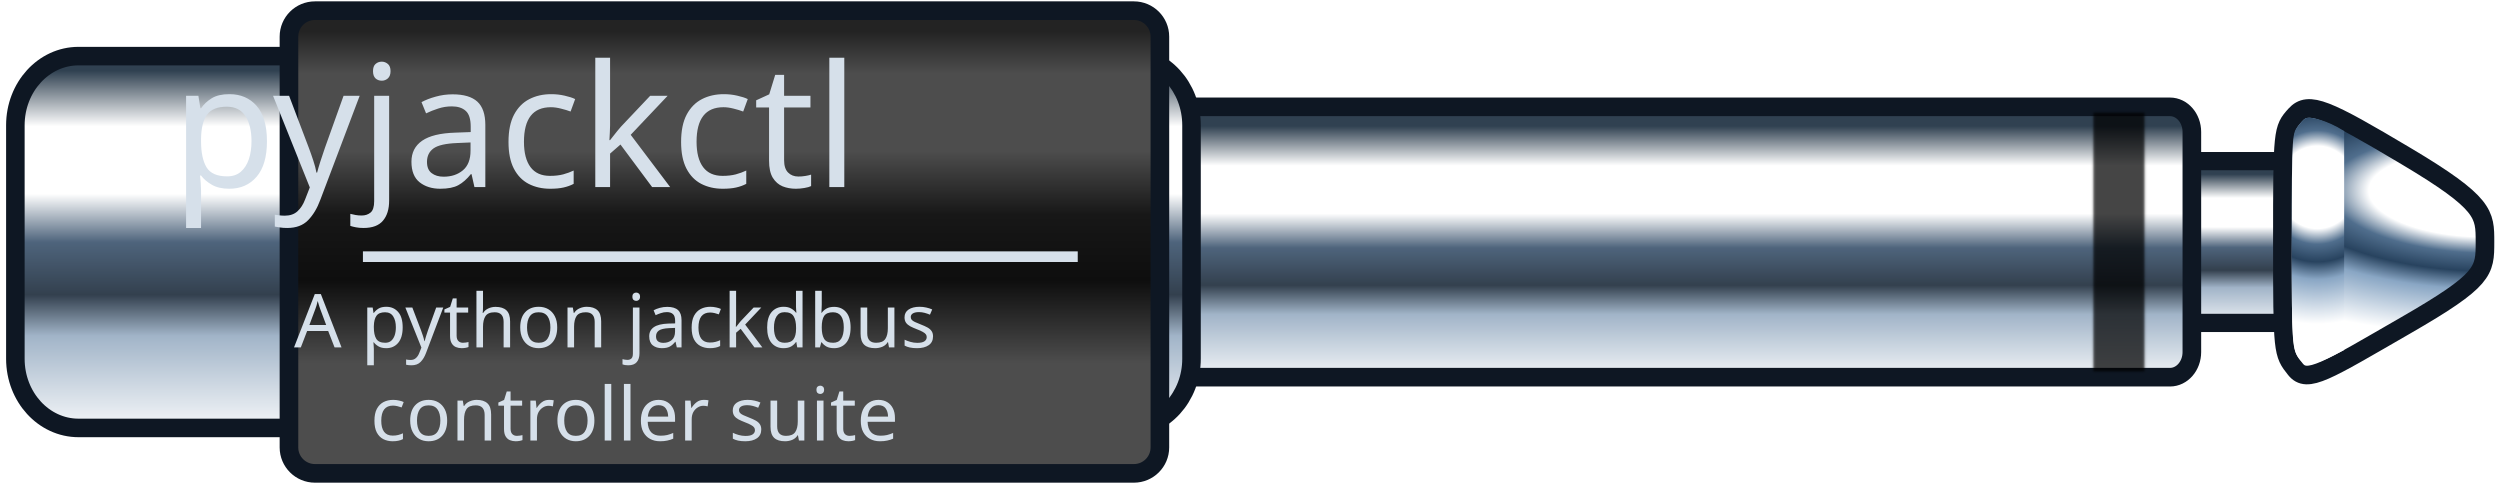
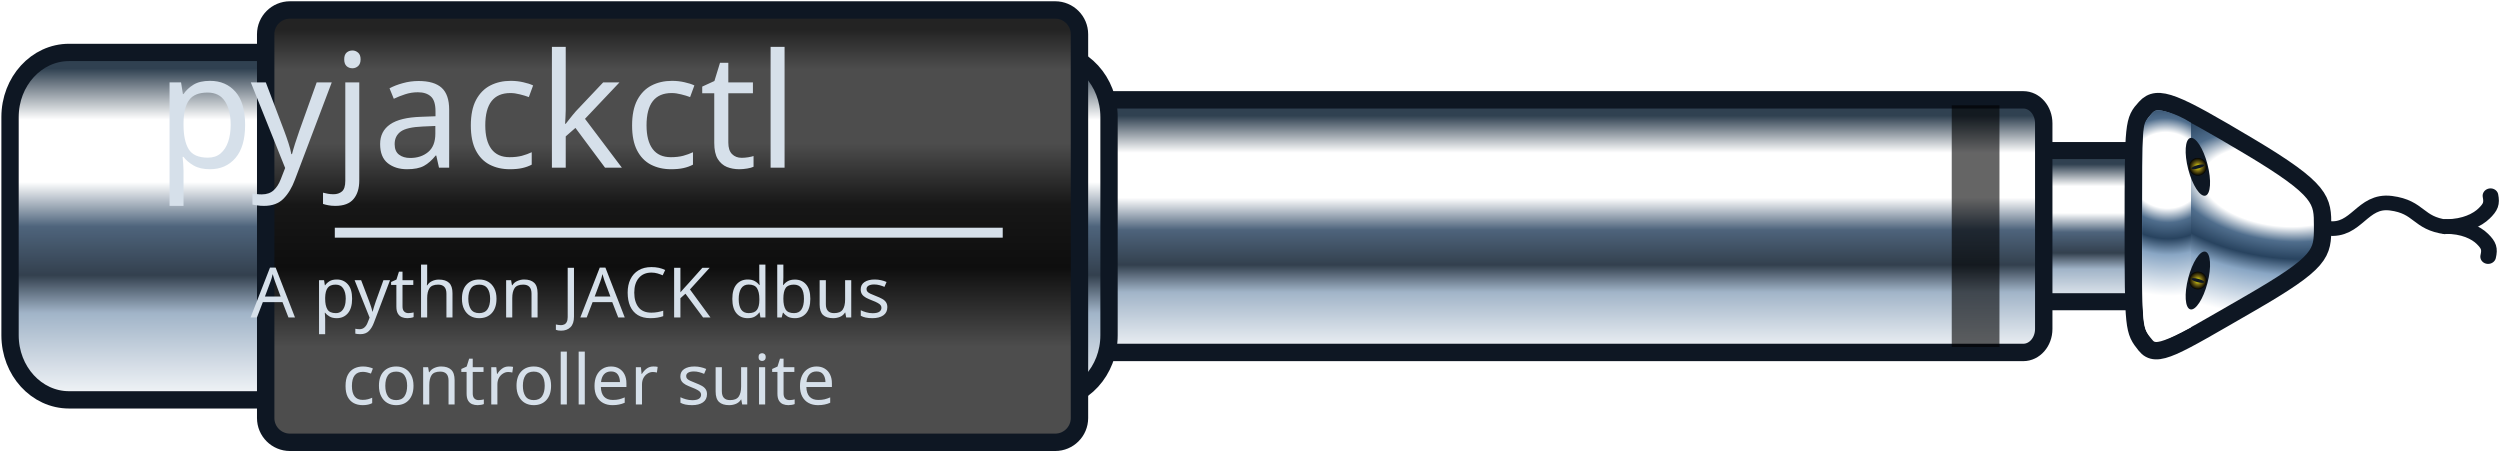
- <svg xmlns="http://www.w3.org/2000/svg" xmlns:xlink="http://www.w3.org/1999/xlink" width="470" height="91" id="svg2" version="1.0">
+ <svg xmlns="http://www.w3.org/2000/svg" xmlns:xlink="http://www.w3.org/1999/xlink" width="503" height="91" id="svg2" version="1.0">
  <defs id="defs4">
+     <linearGradient id="linearGradient4494">
+       <stop id="stop4496" offset="0" style="stop-color:#fbff04;stop-opacity:1;" />
+       <stop style="stop-color:#7c6c14;stop-opacity:1;" offset="0.45" id="stop4502" />
+       <stop style="stop-color:#000000;stop-opacity:1;" offset="1" id="stop4506" />
+     </linearGradient>
    <linearGradient id="linearGradient5324">
      <stop style="stop-color:#ffffff;stop-opacity:1;" offset="0" id="stop5328" />
      <stop id="stop5330" offset="0.302" style="stop-color:#ffffff;stop-opacity:1;" />
      <stop style="stop-color:#506e8d;stop-opacity:1;" offset="0.416" id="stop5332" />
      <stop id="stop5334" offset="0.545" style="stop-color:#28435f;stop-opacity:1;" />
      <stop style="stop-color:#89a6c4;stop-opacity:1;" offset="0.673" id="stop5336" />
      <stop id="stop5338" offset="1" style="stop-color:#ffffff;stop-opacity:1;" />
-     </linearGradient>
-     <linearGradient id="linearGradient5308">
-       <stop style="stop-color:#ffffff;stop-opacity:1;" offset="0" id="stop5312" />
-       <stop id="stop5314" offset="0.302" style="stop-color:#ffffff;stop-opacity:1;" />
-       <stop style="stop-color:#477cb4;stop-opacity:1;" offset="0.416" id="stop5316" />
-       <stop id="stop5318" offset="0.565" style="stop-color:#1d538c;stop-opacity:1;" />
-       <stop style="stop-color:#70a5dc;stop-opacity:1;" offset="0.673" id="stop5320" />
-       <stop id="stop5322" offset="1" style="stop-color:#ffffff;stop-opacity:1;" />
-     </linearGradient>
-     <linearGradient id="linearGradient15916">
-       <stop style="stop-color:#ffffff;stop-opacity:1;" offset="0" id="stop15920" />
-       <stop id="stop15922" offset="0.302" style="stop-color:#ffffff;stop-opacity:1;" />
-       <stop style="stop-color:#595041;stop-opacity:1;" offset="0.416" id="stop15924" />
-       <stop id="stop15926" offset="0.565" style="stop-color:#595041;stop-opacity:1;" />
-       <stop style="stop-color:#c3bfba;stop-opacity:1;" offset="0.673" id="stop15928" />
-       <stop id="stop15930" offset="1" style="stop-color:#ffffff;stop-opacity:1;" />
    </linearGradient>
    <linearGradient id="linearGradient9075">
      <stop id="stop9077" offset="0" style="stop-color:#232323;stop-opacity:1;" />
      <stop style="stop-color:#4d4d4d;stop-opacity:1;" offset="0.094" id="stop9079" />
      <stop id="stop9081" offset="0.271" style="stop-color:#4d4d4d;stop-opacity:1;" />
      <stop style="stop-color:#171717;stop-opacity:1;" offset="0.416" id="stop9083" />
      <stop id="stop9085" offset="0.565" style="stop-color:#0e0e0e;stop-opacity:1;" />
      <stop style="stop-color:#4d4d4d;stop-opacity:1;" offset="0.753" id="stop10078" />
      <stop id="stop9087" offset="1" style="stop-color:#4d4d4d;stop-opacity:1;" />
    </linearGradient>
    <linearGradient id="linearGradient9051">
      <stop style="stop-color:#304151;stop-opacity:1;" offset="0" id="stop9053" />
      <stop id="stop9059" offset="0.151" style="stop-color:#ffffff;stop-opacity:1;" />
      <stop style="stop-color:#ffffff;stop-opacity:1;" offset="0.334" id="stop9061" />
      <stop id="stop9063" offset="0.465" style="stop-color:#4e647c;stop-opacity:1;" />
      <stop style="stop-color:#33404e;stop-opacity:1;" offset="0.608" id="stop9065" />
      <stop id="stop10076" offset="0.719" style="stop-color:#a1b4c8;stop-opacity:1;" />
      <stop style="stop-color:#ffffff;stop-opacity:1;" offset="1" id="stop9055" />
    </linearGradient>
-     <linearGradient id="linearGradient9041">
-       <stop style="stop-color:#254351;stop-opacity:1;" offset="0" id="stop9043" />
-       <stop style="stop-color:#254351;stop-opacity:0;" offset="1" id="stop9045" />
-     </linearGradient>
-     <filter id="filter8339">
-       <feGaussianBlur stdDeviation="0.29" id="feGaussianBlur8341" />
-     </filter>
-     <linearGradient xlink:href="#linearGradient9051" id="linearGradient9436" gradientUnits="userSpaceOnUse" x1="420.389" y1="32.2" x2="420.389" y2="63.159" gradientTransform="matrix(1.00225,0,0,0.9583241,-0.9460196,1.896253)" />
-     <linearGradient xlink:href="#linearGradient9051" id="linearGradient9438" gradientUnits="userSpaceOnUse" gradientTransform="matrix(0.8744703,0,0,1.004346,51.7712,-0.1977613)" x1="319.948" y1="23.807" x2="319.948" y2="72.805" />
-     <linearGradient xlink:href="#linearGradient9051" id="linearGradient9440" gradientUnits="userSpaceOnUse" gradientTransform="matrix(0.9906026,0,0,1.084429,8.6764696e-2,-3.841525)" x1="37.252" y1="15.8" x2="37.252" y2="79.733" />
-     <linearGradient xlink:href="#linearGradient9075" id="linearGradient9442" gradientUnits="userSpaceOnUse" x1="132.296" y1="5.979" x2="132.296" y2="88.767" />
-     <radialGradient xlink:href="#linearGradient5324" id="radialGradient9444" gradientUnits="userSpaceOnUse" gradientTransform="matrix(-2.972719,-0.1134471,4.5524845e-2,-1.192911,602.5064,-95.61434)" cx="150.594" cy="-45.508" fx="150.594" fy="-45.508" r="21.598" />
-     <radialGradient xlink:href="#linearGradient5324" id="radialGradient9446" gradientUnits="userSpaceOnUse" gradientTransform="matrix(1.121661,2.3638849e-3,-2.5079147e-3,1.189988,256.21,87.80956)" cx="159.525" cy="-44.516" fx="159.525" fy="-44.516" r="21.598" />
+     <linearGradient xlink:href="#linearGradient9051" id="linearGradient3217" x1="310.814" y1="23.289" x2="310.814" y2="72.663" gradientUnits="userSpaceOnUse" />
+     <linearGradient xlink:href="#linearGradient9051" id="linearGradient4196" x1="422.797" y1="33.038" x2="422.797" y2="62.423" gradientUnits="userSpaceOnUse" />
+     <linearGradient xlink:href="#linearGradient9051" id="linearGradient4204" x1="36.824" y1="13.772" x2="36.824" y2="82.216" gradientUnits="userSpaceOnUse" />
+     <linearGradient xlink:href="#linearGradient9075" id="linearGradient4206" x1="132.988" y1="5.902" x2="132.988" y2="90.754" gradientUnits="userSpaceOnUse" />
+     <radialGradient xlink:href="#linearGradient5324" id="radialGradient4214" cx="465.71" cy="142.627" fx="465.71" fy="142.627" r="20.794" gradientTransform="matrix(2.392088,0.3897221,-0.2073079,1.272477,-615.9024,-223.2885)" gradientUnits="userSpaceOnUse" />
+     <radialGradient xlink:href="#linearGradient5324" id="radialGradient4216" gradientUnits="userSpaceOnUse" gradientTransform="matrix(-0.8103814,0.8879183,-0.9092819,-0.8298774,850.404,-315.3442)" cx="447.519" cy="57.596" fx="447.519" fy="57.596" r="20.794" />
+     <radialGradient xlink:href="#linearGradient5324" id="radialGradient4482" gradientUnits="userSpaceOnUse" gradientTransform="matrix(2.402584,0.318676,-0.1669918,1.259038,-626.6063,-188.285)" cx="465.968" cy="147.075" fx="465.968" fy="147.075" r="20.794" />
+     <radialGradient xlink:href="#linearGradient4494" id="radialGradient4492" gradientUnits="userSpaceOnUse" gradientTransform="matrix(-2.4898682e-2,9.2923176e-2,-9.2923885e-2,-2.4898862e-2,471.1336,39.02734)" cx="445.48" cy="97.302" fx="445.48" fy="97.302" r="20.794" />
+     <radialGradient xlink:href="#linearGradient4494" id="radialGradient4514" gradientUnits="userSpaceOnUse" gradientTransform="matrix(-9.2923211e-2,-2.4898727e-2,2.4898772e-2,-9.2923404e-2,492.0252,98.43249)" cx="466.892" cy="94.782" fx="466.892" fy="94.782" r="20.794" />
  </defs>
  <g id="layer1">
-     <g id="g9417" transform="translate(0.412953,7.1525574e-7)">
-       <g id="g9406">
-         <rect style="color:#000000;fill:url(#linearGradient9436);fill-opacity:1;fill-rule:evenodd;stroke:#0e1723;stroke-width:3.43;stroke-linecap:butt;stroke-linejoin:miter;marker:none;marker-start:none;marker-mid:none;marker-end:none;stroke-miterlimit:4;stroke-dasharray:none;stroke-dashoffset:0;stroke-opacity:1;visibility:visible;display:inline;overflow:visible;enable-background:accumulate" id="rect8065" width="31.112" height="30.416" x="404.833" y="30.292" />
-         <g id="g9316">
-           <rect ry="4.723" rx="4.112" y="20.089" x="214.315" height="50.822" width="197.341" id="rect5154" style="opacity:1;color:#000000;fill:url(#linearGradient9438);fill-opacity:1;fill-rule:evenodd;stroke:#0e1723;stroke-width:3.5;stroke-linecap:butt;stroke-linejoin:miter;marker:none;marker-start:none;marker-mid:none;marker-end:none;stroke-miterlimit:4;stroke-dasharray:none;stroke-dashoffset:0;stroke-opacity:1;visibility:visible;display:inline;overflow:visible;enable-background:accumulate" />
-           <rect transform="matrix(1,0,0,1.021945,0,-0.9985184)" y="21.704" x="393.146" height="47.593" width="9.601" id="rect9105" style="opacity:1;color:#000000;fill:#000000;fill-opacity:0.729;fill-rule:evenodd;stroke:none;stroke-width:4;stroke-linecap:butt;stroke-linejoin:miter;marker:none;marker-start:none;marker-mid:none;marker-end:none;stroke-miterlimit:4;stroke-dasharray:none;stroke-dashoffset:0;stroke-opacity:1;visibility:visible;display:inline;overflow:visible;filter:url(#filter8339);enable-background:accumulate" />
+     <g transform="translate(10.52435,107.9939)" id="g4431" />
+     <g id="g10557" transform="translate(-0.7294676,0)">
+       <g id="g7123" transform="matrix(0.8908978,0.1149201,-0.1312959,0.8326553,48.18054,-50.29934)">
+         <path id="path2246" d="M 479.722,49.371 C 486.272,49.371 486.272,41.494 492.823,41.494 C 499.373,41.494 499.373,45.433 505.923,45.433" style="fill:none;fill-rule:evenodd;stroke:#0e1723;stroke-width:3.5;stroke-linecap:butt;stroke-linejoin:miter;stroke-miterlimit:4;stroke-dasharray:none;stroke-opacity:1" />
+         <path id="path6150" d="M 505.95,45.32 C 509.962,44.725 512.544,42.82 513.801,41.069 C 515.04,39.343 515.201,38.474 514.589,36.674" style="fill:none;fill-rule:evenodd;stroke:#0e1723;stroke-width:3.5;stroke-linecap:round;stroke-linejoin:miter;stroke-miterlimit:4;stroke-dasharray:none;stroke-opacity:1" />
+         <path style="fill:none;fill-rule:evenodd;stroke:#0e1723;stroke-width:3.5;stroke-linecap:round;stroke-linejoin:miter;stroke-miterlimit:4;stroke-dasharray:none;stroke-opacity:1" d="M 505.692,45.359 C 509.704,44.764 512.674,45.846 514.329,47.165 C 515.959,48.466 516.335,49.255 516.204,51.166" id="path7121" />
+       </g>
+       <rect style="color:#000000;fill:url(#linearGradient4196);fill-opacity:1.0;fill-rule:evenodd;stroke:#0e1723;stroke-width:3.43;stroke-linecap:butt;stroke-linejoin:miter;marker:none;marker-start:none;marker-mid:none;marker-end:none;stroke-miterlimit:4;stroke-dasharray:none;stroke-dashoffset:0;stroke-opacity:1;visibility:visible;display:inline;overflow:visible;enable-background:accumulate" id="rect4419" width="31.112" height="30.416" x="405.107" y="30.292" />
+       <g id="g4421" transform="translate(0.2743454,0)" style="fill-opacity:1.0;fill:url(#linearGradient3217)">
+         <rect ry="4.723" rx="4.112" y="20.089" x="214.315" height="50.822" width="197.341" id="rect4423" style="opacity:1;color:#000000;fill:url(#linearGradient3217);fill-opacity:1.0;fill-rule:evenodd;stroke:#0e1723;stroke-width:3.5;stroke-linecap:butt;stroke-linejoin:miter;marker:none;marker-start:none;marker-mid:none;marker-end:none;stroke-miterlimit:4;stroke-dasharray:none;stroke-dashoffset:0;stroke-opacity:1;visibility:visible;display:inline;overflow:visible;enable-background:accumulate" />
+         <rect transform="matrix(1,0,0,1.021945,0,-0.9985184)" y="21.704" x="393.146" height="47.593" width="9.601" id="rect4425" style="opacity:1;color:#000000;fill:#000000;fill-opacity:0.602;fill-rule:evenodd;stroke:none;stroke-width:4;stroke-linecap:butt;stroke-linejoin:miter;marker:none;marker-start:none;marker-mid:none;marker-end:none;stroke-miterlimit:4;stroke-dasharray:none;stroke-dashoffset:0;stroke-opacity:1;visibility:visible;display:inline;overflow:visible;filter:url(#filter8339);enable-background:accumulate" />
+       </g>
+       <rect style="color:#000000;fill:url(#linearGradient4204);fill-opacity:1.0;fill-rule:evenodd;stroke:#0e1723;stroke-width:3.485;stroke-linecap:butt;stroke-linejoin:miter;marker:none;marker-start:none;marker-mid:none;marker-end:none;stroke-miterlimit:4;stroke-dasharray:none;stroke-dashoffset:0;stroke-opacity:1;visibility:visible;display:inline;overflow:visible;enable-background:accumulate" id="rect4427" width="221.116" height="69.901" x="2.75" y="10.55" rx="11.874" ry="12.998" />
+       <rect style="color:#000000;fill:url(#linearGradient4206);fill-opacity:1.0;fill-rule:evenodd;stroke:#0e1723;stroke-width:3.5;stroke-linecap:butt;stroke-linejoin:miter;marker:none;marker-start:none;marker-mid:none;marker-end:none;stroke-miterlimit:4;stroke-dasharray:none;stroke-dashoffset:0;stroke-opacity:1;visibility:visible;display:inline;overflow:visible;enable-background:accumulate" id="rect4429" width="163.732" height="86.988" x="54.186" y="2.006" rx="4.889" ry="4.88" />
+       <g transform="translate(-9,-108.1822)" id="g4664">
+         <text id="text4439" y="141.919" x="145.497" style="font-size:34px;font-style:normal;font-weight:normal;text-align:center;writing-mode:lr-tb;text-anchor:middle;fill:#d6e0ea;fill-opacity:1;stroke:none;stroke-width:1px;stroke-linecap:butt;stroke-linejoin:miter;stroke-opacity:1;font-family:Sans" xml:space="preserve">
+           <tspan id="tspan4441" style="font-size:32px;fill:#d6e0ea;fill-opacity:1" y="141.919" x="145.497">pyjackctl</tspan>
+         </text>
+         <path id="path4443" d="M 77.092,154.999 L 211.477,154.999" style="fill:none;fill-rule:evenodd;stroke:#d6e0ea;stroke-width:2;stroke-linecap:butt;stroke-linejoin:miter;stroke-miterlimit:4;stroke-dasharray:none;stroke-opacity:1" />
+         <text id="text4445" y="172.06" x="144.533" style="font-size:14px;font-style:normal;font-weight:normal;text-align:center;text-anchor:middle;fill:#d6e0ea;fill-opacity:1;stroke:none;stroke-width:1px;stroke-linecap:butt;stroke-linejoin:miter;stroke-opacity:1;font-family:Sans" xml:space="preserve">
+           <tspan y="172.06" x="144.533" id="tspan4447">A python JACK dbus</tspan>
+           <tspan id="tspan4449" y="189.56" x="144.533">controller suite</tspan>
+         </text>
+       </g>
+       <g transform="translate(-9.25,-107.9407)" id="g4652" style="fill-opacity:1.0;fill:url(#radialGradient4214)">
+         <path style="color:#000000;fill:url(#radialGradient4482);fill-opacity:1.0;fill-rule:evenodd;stroke:#0e1723;stroke-width:3.5;stroke-linecap:butt;stroke-linejoin:miter;marker:none;marker-start:none;marker-mid:none;marker-end:none;stroke-miterlimit:4;stroke-dasharray:none;stroke-dashoffset:0;stroke-opacity:1;visibility:visible;display:inline;overflow:visible;enable-background:accumulate" d="M 477.287,153.494 C 477.287,158.981 477.255,160.594 462.421,169.142 C 447.401,177.796 443.844,180.181 441.636,177.394 C 439.276,174.415 439.199,174.411 439.199,153.494 C 439.199,132.402 439.255,132.237 441.636,129.594 C 444.097,126.863 447.533,128.462 462.421,137.324 C 477.379,146.228 477.287,148.253 477.287,153.494 z " id="path4433" />
+         <path transform="translate(10.52435,107.9939)" style="color:#000000;fill:url(#radialGradient4216);fill-opacity:1.0;fill-rule:evenodd;stroke:none;stroke-width:3.5;stroke-linecap:butt;stroke-linejoin:miter;marker:none;marker-start:none;marker-mid:none;marker-end:none;stroke-miterlimit:4;stroke-dasharray:none;stroke-dashoffset:0;stroke-opacity:1;visibility:visible;display:inline;overflow:visible;enable-background:accumulate" d="M 433.403,22.171 C 432.891,22.186 432.522,22.583 431.721,23.595 C 430.528,25.103 430.439,24.469 430.439,45.755 C 430.439,64.943 430.493,65.635 431.875,67.5 C 433.158,69.232 435.424,68.404 440.289,65.793 L 440.289,24.644 C 437.043,22.559 434.028,21.994 433.403,22.171 z " id="path4435" />
+         <g transform="matrix(-0.258819,-0.9659258,0.9659258,-0.258819,391.7043,634.1956)" id="g9535" style="fill-opacity:1.0;fill:url(#radialGradient4214)">
+           <path transform="matrix(2.318586e-2,-4.191021,0.9835327,6.5754343e-3,423.8967,2308.059)" d="M 506.865 25.024 A 0.477 6.1 0 1 1  505.911,25.024 A 0.477 6.1 0 1 1  506.865 25.024 z" id="path3227" style="opacity:1;color:#000000;fill:#0e1723;fill-opacity:1;fill-rule:evenodd;stroke:none;stroke-width:3.5;stroke-linecap:butt;stroke-linejoin:miter;marker:none;marker-start:none;marker-mid:none;marker-end:none;stroke-miterlimit:4;stroke-dasharray:none;stroke-dashoffset:0;stroke-opacity:1;visibility:visible;display:inline;overflow:visible;enable-background:accumulate" />
+           <path style="opacity:1;color:#000000;fill:url(#radialGradient4514);fill-opacity:1.0;fill-rule:evenodd;stroke:none;stroke-width:0.5;stroke-linecap:square;stroke-linejoin:miter;marker:none;marker-start:none;marker-mid:none;marker-end:none;stroke-miterlimit:4;stroke-dasharray:none;stroke-dashoffset:0;stroke-opacity:1;visibility:visible;display:inline;overflow:visible;enable-background:accumulate" id="path5643" d="M 453 78 A 2 2 0 1 1  449,78 A 2 2 0 1 1  453 78 z" transform="matrix(0.890625,0,0,0.890625,58.57812,116.472)" />
+           <path style="opacity:1;color:#000000;fill:#0e1723;fill-opacity:1;fill-rule:evenodd;stroke:none;stroke-width:0.5;stroke-linecap:square;stroke-linejoin:miter;marker:none;marker-start:none;marker-mid:none;marker-end:none;stroke-miterlimit:4;stroke-dasharray:none;stroke-dashoffset:0;stroke-opacity:1;visibility:visible;display:inline;overflow:visible;enable-background:accumulate" id="path6624" d="M 459 79 A 0.5 1 0 1 1  458,79 A 0.5 1 0 1 1  459 79 z" transform="matrix(0.6875,0,0,1.330474,145.0312,80.83292)" />
        </g>
-         <rect style="color:#000000;fill:url(#linearGradient9440);fill-opacity:1;fill-rule:evenodd;stroke:#0e1723;stroke-width:3.485;stroke-linecap:butt;stroke-linejoin:miter;marker:none;marker-start:none;marker-mid:none;marker-end:none;stroke-miterlimit:4;stroke-dasharray:none;stroke-dashoffset:0;stroke-opacity:1;visibility:visible;display:inline;overflow:visible;enable-background:accumulate" id="rect3210" width="221.116" height="69.901" x="2.476" y="10.55" rx="11.874" ry="12.998" />
-         <rect style="color:#000000;fill:url(#linearGradient9442);fill-opacity:1;fill-rule:evenodd;stroke:#0e1723;stroke-width:3.5;stroke-linecap:butt;stroke-linejoin:miter;marker:none;marker-start:none;marker-mid:none;marker-end:none;stroke-miterlimit:4;stroke-dasharray:none;stroke-dashoffset:0;stroke-opacity:1;visibility:visible;display:inline;overflow:visible;enable-background:accumulate" id="rect2239" width="163.732" height="86.988" x="53.912" y="2.006" rx="4.889" ry="4.88" />
-         <g id="g9312">
-           <path id="path8067" d="M 154.568,-49.652 C 154.568,-44.322 154.537,-42.755 140.127,-34.452 C 125.537,-26.045 122.082,-23.728 119.937,-26.436 C 117.645,-29.33 117.57,-29.333 117.57,-49.652 C 117.57,-70.14 117.624,-70.3 119.937,-72.868 C 122.327,-75.521 125.666,-73.968 140.127,-65.359 C 154.657,-56.71 154.568,-54.743 154.568,-49.652 z " style="color:#000000;fill:url(#radialGradient9444);fill-opacity:1;fill-rule:evenodd;stroke:#0e1723;stroke-width:3.4;stroke-linecap:butt;stroke-linejoin:miter;marker:none;marker-start:none;marker-mid:none;marker-end:none;stroke-miterlimit:4;stroke-dasharray:none;stroke-dashoffset:0;stroke-opacity:1;visibility:visible;display:inline;overflow:visible;enable-background:accumulate" transform="matrix(1.029452,0,0,1.029452,307.6421,96.6142)" />
-           <path id="path14933" d="M 433.403,22.171 C 432.891,22.186 432.522,22.583 431.721,23.595 C 430.528,25.103 430.439,24.469 430.439,45.755 C 430.439,64.943 430.493,65.635 431.875,67.5 C 433.158,69.232 435.424,68.404 440.289,65.793 L 440.289,24.644 C 437.043,22.559 434.028,21.994 433.403,22.171 z " style="color:#000000;fill:url(#radialGradient9446);fill-opacity:1;fill-rule:evenodd;stroke:none;stroke-width:3.5;stroke-linecap:butt;stroke-linejoin:miter;marker:none;marker-start:none;marker-mid:none;marker-end:none;stroke-miterlimit:4;stroke-dasharray:none;stroke-dashoffset:0;stroke-opacity:1;visibility:visible;display:inline;overflow:visible;enable-background:accumulate" />
+         <g id="g10529" transform="matrix(-0.258819,0.9659258,0.9659258,0.258819,391.7043,-328.3141)" style="fill-opacity:1.0;fill:url(#radialGradient4214)">
+           <path style="opacity:1;color:#000000;fill:#0e1723;fill-opacity:1;fill-rule:evenodd;stroke:none;stroke-width:3.5;stroke-linecap:butt;stroke-linejoin:miter;marker:none;marker-start:none;marker-mid:none;marker-end:none;stroke-miterlimit:4;stroke-dasharray:none;stroke-dashoffset:0;stroke-opacity:1;visibility:visible;display:inline;overflow:visible;enable-background:accumulate" id="path10531" d="M 506.865 25.024 A 0.477 6.1 0 1 1  505.911,25.024 A 0.477 6.1 0 1 1  506.865 25.024 z" transform="matrix(2.318586e-2,-4.191021,0.9835327,6.5754343e-3,423.8967,2308.059)" />
+           <path transform="matrix(0.890625,0,0,0.890625,58.57812,116.472)" d="M 453 78 A 2 2 0 1 1  449,78 A 2 2 0 1 1  453 78 z" id="path10533" style="opacity:1;color:#000000;fill:url(#radialGradient4492);fill-opacity:1.0;fill-rule:evenodd;stroke:none;stroke-width:0.5;stroke-linecap:square;stroke-linejoin:miter;marker:none;marker-start:none;marker-mid:none;marker-end:none;stroke-miterlimit:4;stroke-dasharray:none;stroke-dashoffset:0;stroke-opacity:1;visibility:visible;display:inline;overflow:visible;enable-background:accumulate" />
+           <path transform="matrix(0.6875,0,0,1.330474,145.0312,80.83292)" d="M 459 79 A 0.5 1 0 1 1  458,79 A 0.5 1 0 1 1  459 79 z" id="path10535" style="opacity:1;color:#000000;fill:#0e1723;fill-opacity:1;fill-rule:evenodd;stroke:none;stroke-width:0.5;stroke-linecap:square;stroke-linejoin:miter;marker:none;marker-start:none;marker-mid:none;marker-end:none;stroke-miterlimit:4;stroke-dasharray:none;stroke-dashoffset:0;stroke-opacity:1;visibility:visible;display:inline;overflow:visible;enable-background:accumulate" />
        </g>
-       </g>
-       <g transform="translate(-0.7679567,2.51572)" id="g5300">
-         <text xml:space="preserve" style="font-size:34px;font-style:normal;font-weight:normal;text-align:center;writing-mode:lr-tb;text-anchor:middle;fill:#d6e0ea;fill-opacity:1;stroke:none;stroke-width:1px;stroke-linecap:butt;stroke-linejoin:miter;stroke-opacity:1;font-family:Sans" x="136.991" y="32.659" id="text2343">
-           <tspan x="136.991" y="32.659" style="font-size:32px;fill:#d6e0ea;fill-opacity:1" id="tspan3350">pyjackctl</tspan>
-         </text>
-         <path style="fill:none;fill-rule:evenodd;stroke:#d6e0ea;stroke-width:2;stroke-linecap:butt;stroke-linejoin:miter;stroke-miterlimit:4;stroke-dasharray:none;stroke-opacity:1" d="M 68.585,45.739 L 202.97,45.739" id="path3354" />
-         <text xml:space="preserve" style="font-size:14px;font-style:normal;font-weight:normal;text-align:center;text-anchor:middle;fill:#d6e0ea;fill-opacity:1;stroke:none;stroke-width:1px;stroke-linecap:butt;stroke-linejoin:miter;stroke-opacity:1;font-family:Sans" x="136.027" y="62.8" id="text4325">
-           <tspan id="tspan4327" x="136.027" y="62.8">A python jackdbus</tspan>
-           <tspan x="136.027" y="80.3" id="tspan4329">controller suite</tspan>
-         </text>
      </g>
    </g>
  </g>
</svg>
